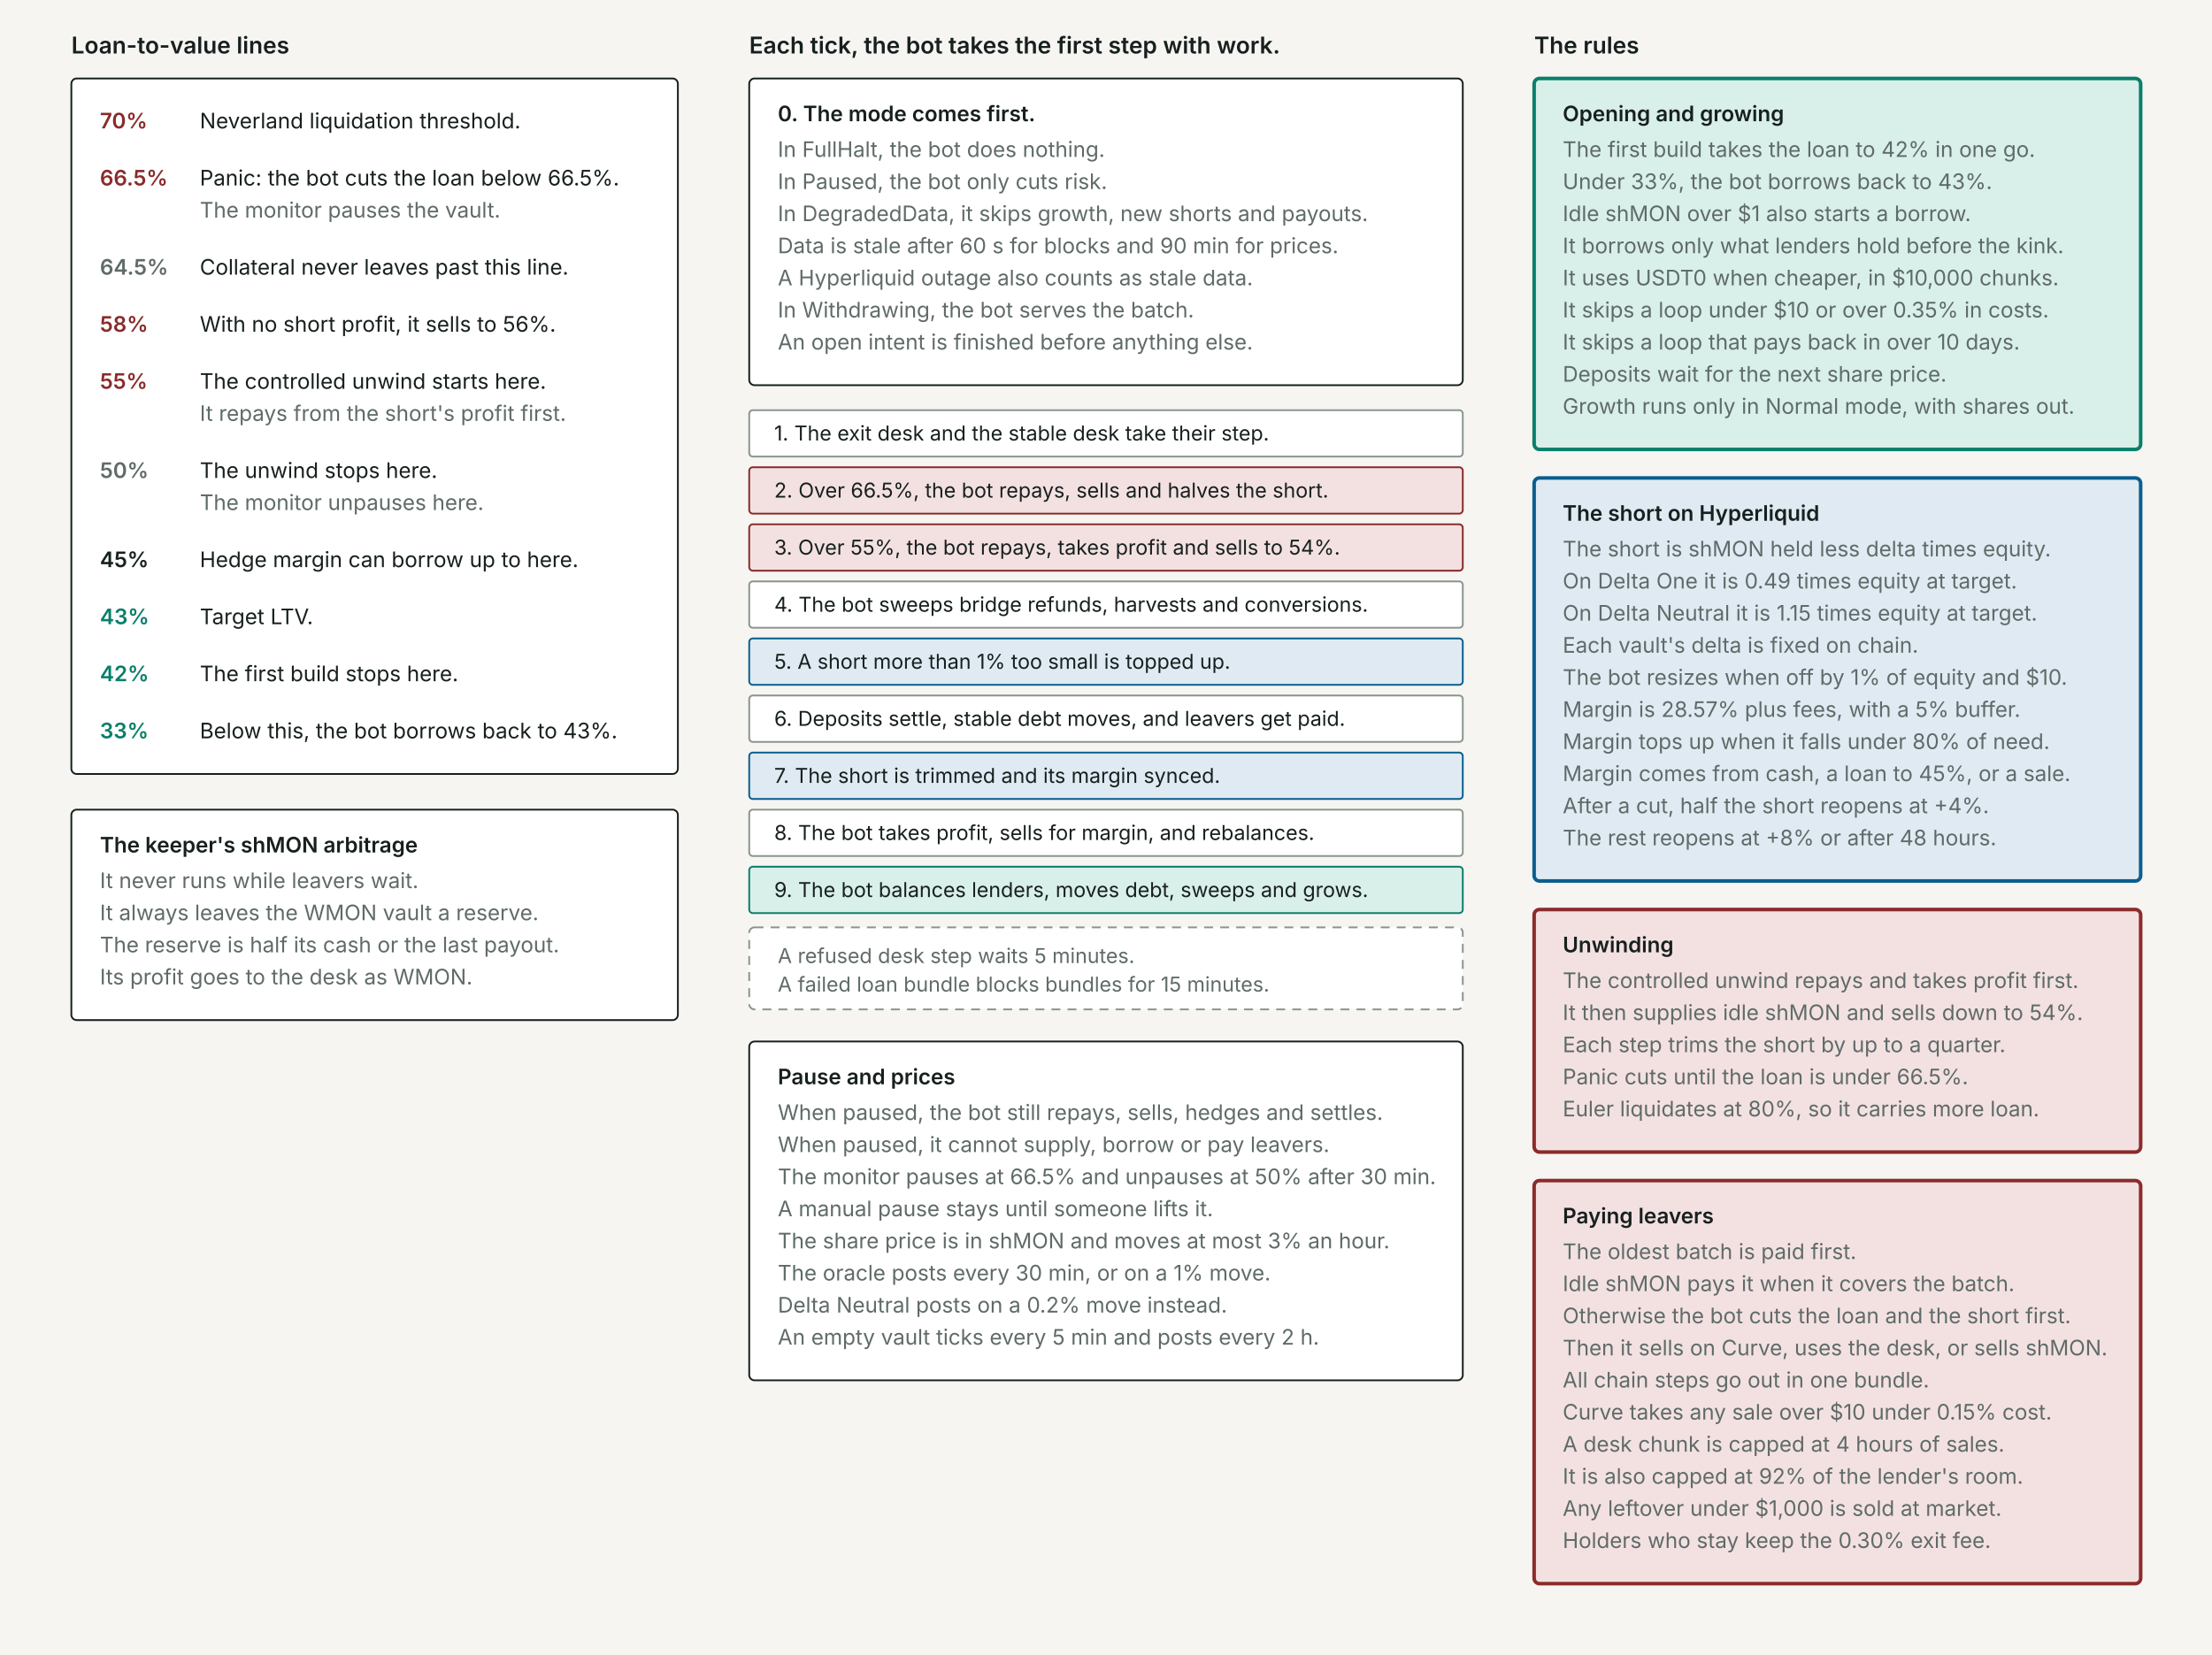
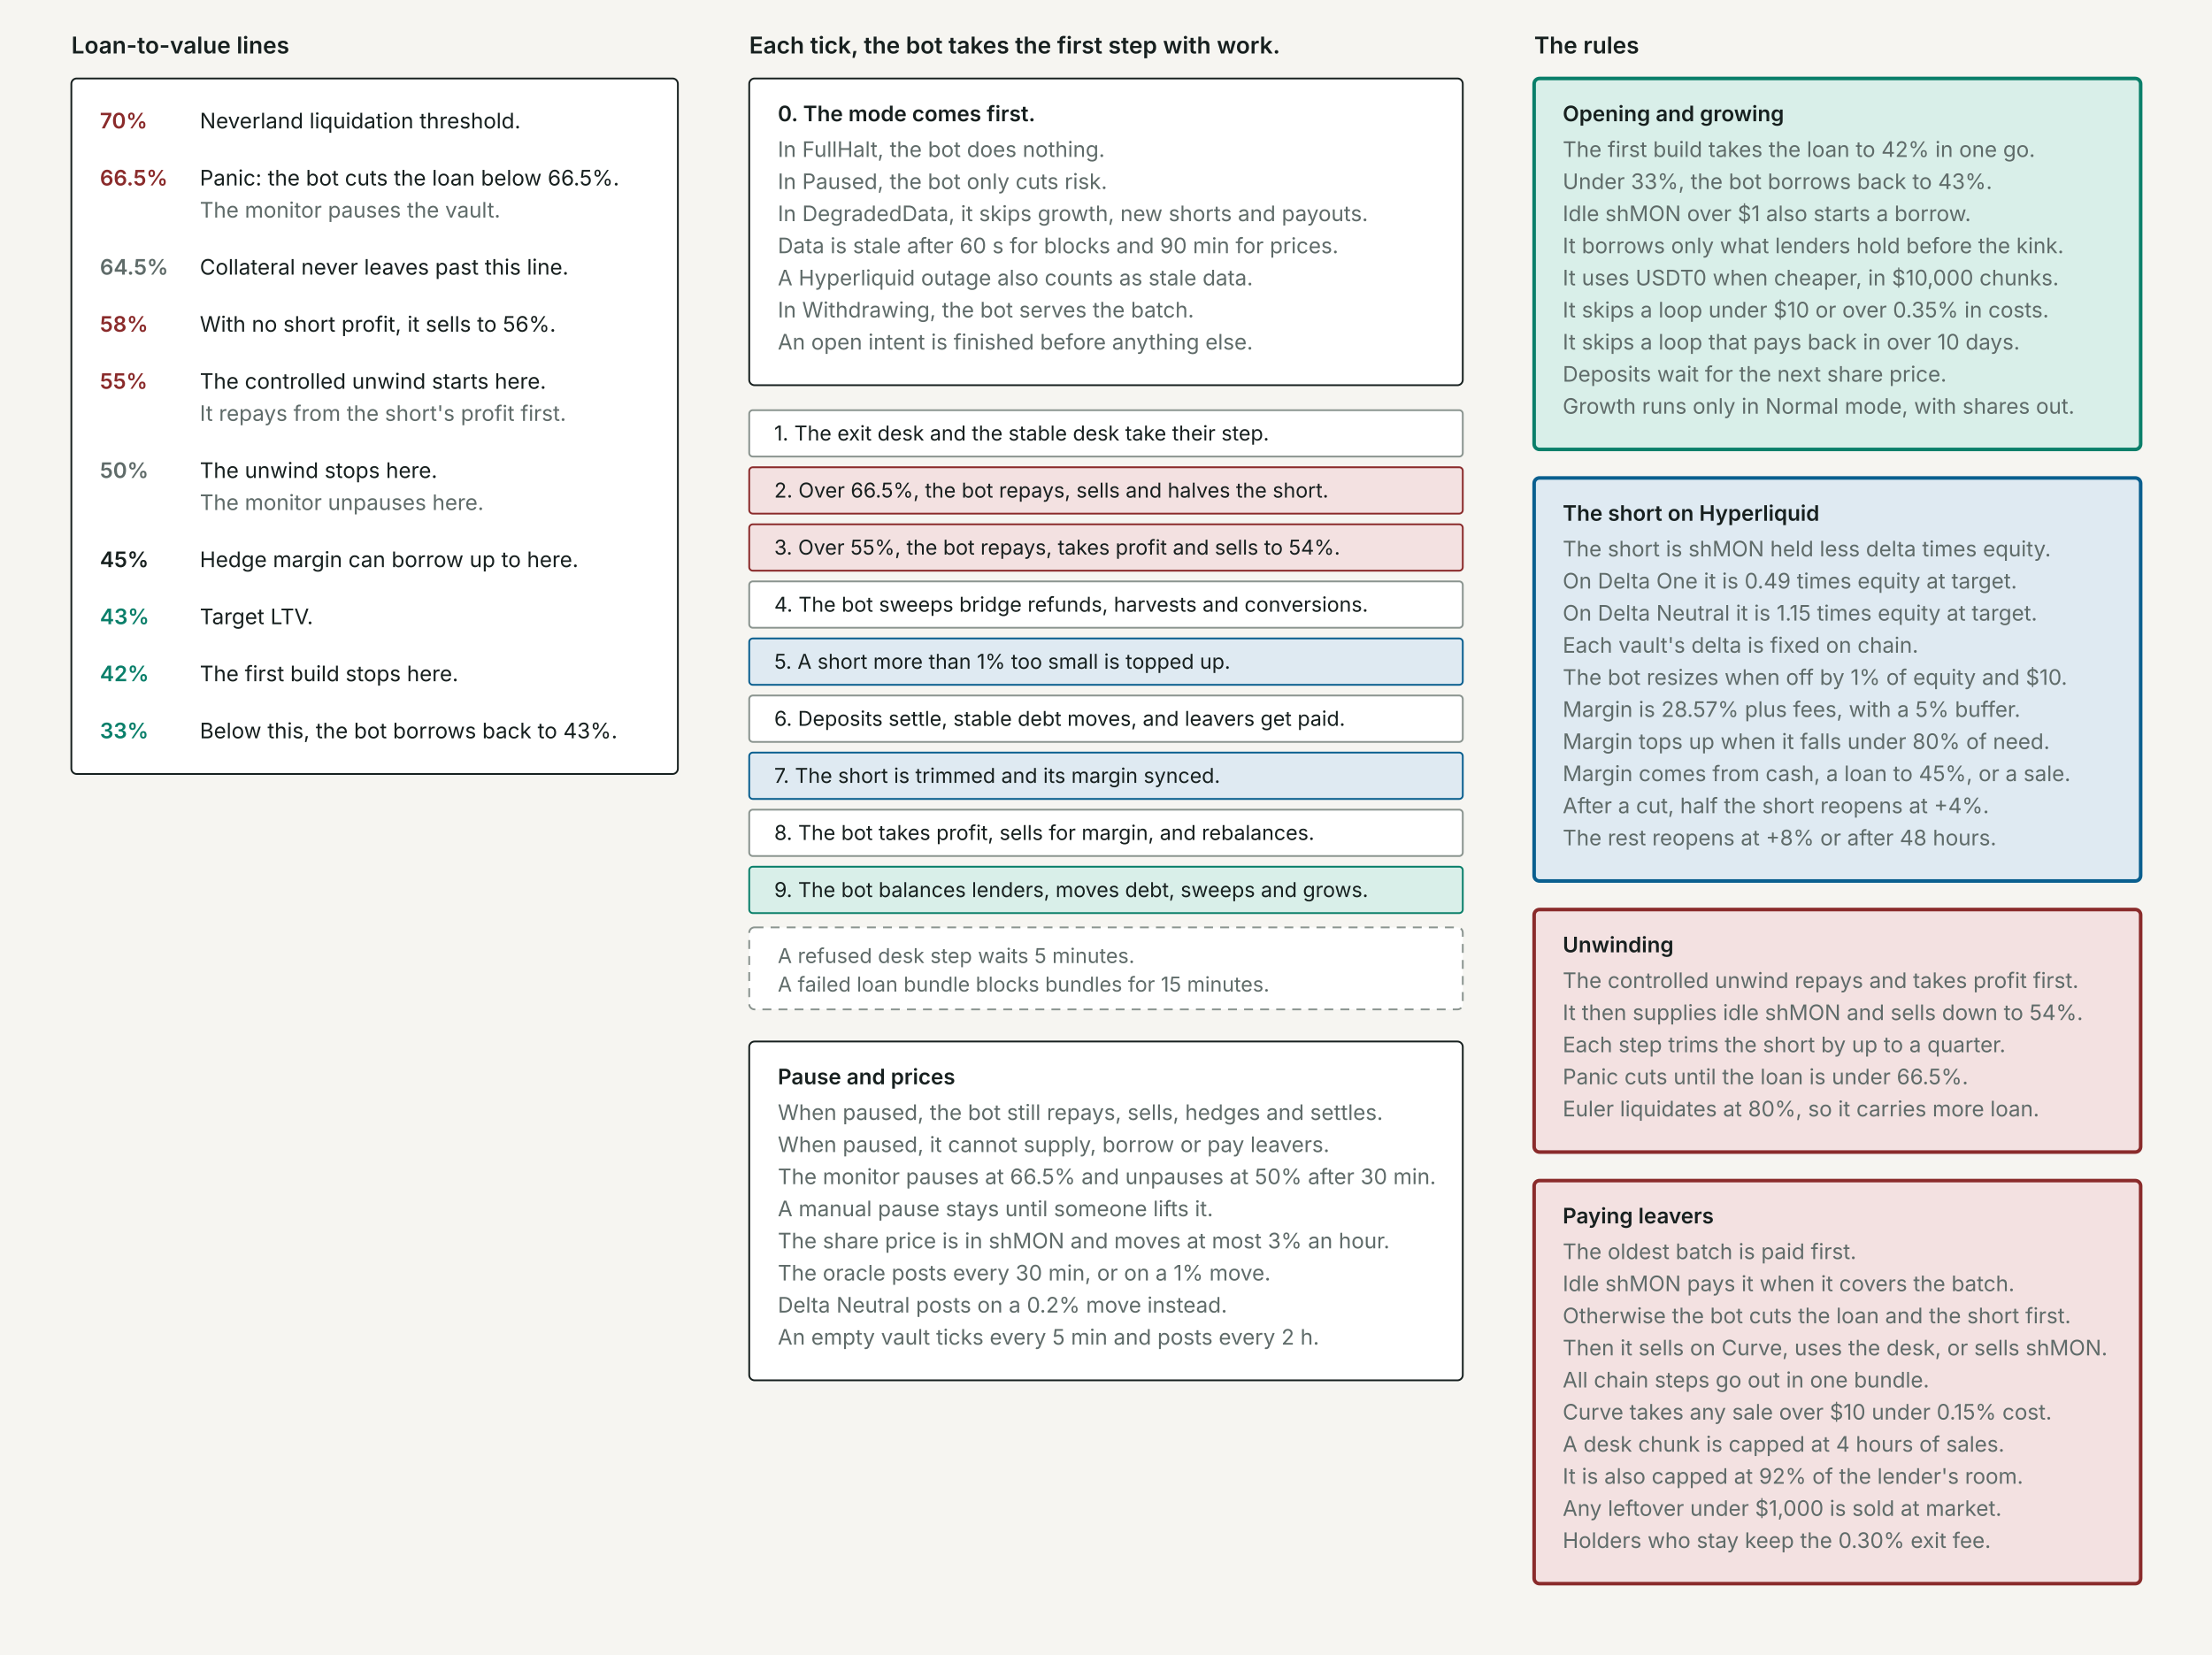
- <svg xmlns="http://www.w3.org/2000/svg" width="1240" height="928" viewBox="0 0 1240 928" role="img" aria-label="The bot's loan-to-value lines, the order it tries steps each tick, and its rules for growing, the Hyperliquid short, unwinding, paying leavers and the arbitrage." style="color:#17201f">
+ <svg xmlns="http://www.w3.org/2000/svg" width="1240" height="928" viewBox="0 0 1240 928" role="img" aria-label="The bot's loan-to-value lines, the order it tries steps each tick, and its rules for growing, the Hyperliquid short, unwinding, and paying leavers." style="color:#17201f">
  <rect x="0" y="0" width="1240" height="928" fill="#f6f5f1" />
  <g font-family="IBM Plex Sans, system-ui, -apple-system, Segoe UI, sans-serif" font-size="12" fill="#17201f">
    <text x="40" y="30" font-weight="600" font-size="13">Loan-to-value lines</text>
    <rect x="40" y="44" width="340" height="390" rx="3" fill="#ffffff" stroke="#17201f" />
    <text x="56" y="72" font-weight="600" fill="#8a2b2b">70%</text>
    <text x="112" y="72">Neverland liquidation threshold.</text>
    <text x="56" y="104" font-weight="600" fill="#8a2b2b">66.5%</text>
    <text x="112" y="104">Panic: the bot cuts the loan below 66.5%.</text>
    <text x="112" y="122" fill="#5f6b69">The monitor pauses the vault.</text>
    <text x="56" y="154" font-weight="600" fill="#5f6b69">64.5%</text>
    <text x="112" y="154">Collateral never leaves past this line.</text>
    <text x="56" y="186" font-weight="600" fill="#8a2b2b">58%</text>
    <text x="112" y="186">With no short profit, it sells to 56%.</text>
    <text x="56" y="218" font-weight="600" fill="#8a2b2b">55%</text>
    <text x="112" y="218">The controlled unwind starts here.</text>
    <text x="112" y="236" fill="#5f6b69">It repays from the short's profit first.</text>
    <text x="56" y="268" font-weight="600" fill="#5f6b69">50%</text>
    <text x="112" y="268">The unwind stops here.</text>
    <text x="112" y="286" fill="#5f6b69">The monitor unpauses here.</text>
    <text x="56" y="318" font-weight="600" fill="#17201f">45%</text>
    <text x="112" y="318">Hedge margin can borrow up to here.</text>
    <text x="56" y="350" font-weight="600" fill="#0a7f6a">43%</text>
    <text x="112" y="350">Target LTV.</text>
    <text x="56" y="382" font-weight="600" fill="#0a7f6a">42%</text>
    <text x="112" y="382">The first build stops here.</text>
    <text x="56" y="414" font-weight="600" fill="#0a7f6a">33%</text>
    <text x="112" y="414">Below this, the bot borrows back to 43%.</text>
-     <rect x="40" y="454" width="340" height="118" rx="3" fill="#ffffff" stroke="#17201f" />
-     <text x="56" y="478" font-weight="600">The keeper's shMON arbitrage</text>
-     <text x="56" y="498" fill="#5f6b69">It never runs while leavers wait.</text>
-     <text x="56" y="516" fill="#5f6b69">It always leaves the WMON vault a reserve.</text>
-     <text x="56" y="534" fill="#5f6b69">The reserve is half its cash or the last payout.</text>
-     <text x="56" y="552" fill="#5f6b69">Its profit goes to the desk as WMON.</text>
    <text x="420" y="30" font-weight="600" font-size="13">Each tick, the bot takes the first step with work.</text>
    <rect x="420" y="44" width="400" height="172" rx="3" fill="#ffffff" stroke="#17201f" />
    <text x="436" y="68" font-weight="600">0. The mode comes first.</text>
    <text x="436" y="88" fill="#5f6b69">In FullHalt, the bot does nothing.</text>
    <text x="436" y="106" fill="#5f6b69">In Paused, the bot only cuts risk.</text>
    <text x="436" y="124" fill="#5f6b69">In DegradedData, it skips growth, new shorts and payouts.</text>
    <text x="436" y="142" fill="#5f6b69">Data is stale after 60 s for blocks and 90 min for prices.</text>
    <text x="436" y="160" fill="#5f6b69">A Hyperliquid outage also counts as stale data.</text>
    <text x="436" y="178" fill="#5f6b69">In Withdrawing, the bot serves the batch.</text>
    <text x="436" y="196" fill="#5f6b69">An open intent is finished before anything else.</text>
    <g font-size="11.5">
      <rect x="420" y="230" width="400" height="26" rx="2" fill="#ffffff" stroke="#8a948f" />
      <text x="434" y="247">1. The exit desk and the stable desk take their step.</text>
      <rect x="420" y="262" width="400" height="26" rx="2" fill="#f3e1e1" stroke="#8a2b2b" />
      <text x="434" y="279">2. Over 66.5%, the bot repays, sells and halves the short.</text>
      <rect x="420" y="294" width="400" height="26" rx="2" fill="#f3e1e1" stroke="#8a2b2b" />
      <text x="434" y="311">3. Over 55%, the bot repays, takes profit and sells to 54%.</text>
      <rect x="420" y="326" width="400" height="26" rx="2" fill="#ffffff" stroke="#8a948f" />
      <text x="434" y="343">4. The bot sweeps bridge refunds, harvests and conversions.</text>
      <rect x="420" y="358" width="400" height="26" rx="2" fill="#dfeaf2" stroke="#0a5f8f" />
      <text x="434" y="375">5. A short more than 1% too small is topped up.</text>
      <rect x="420" y="390" width="400" height="26" rx="2" fill="#ffffff" stroke="#8a948f" />
      <text x="434" y="407">6. Deposits settle, stable debt moves, and leavers get paid.</text>
      <rect x="420" y="422" width="400" height="26" rx="2" fill="#dfeaf2" stroke="#0a5f8f" />
      <text x="434" y="439">7. The short is trimmed and its margin synced.</text>
      <rect x="420" y="454" width="400" height="26" rx="2" fill="#ffffff" stroke="#8a948f" />
      <text x="434" y="471">8. The bot takes profit, sells for margin, and rebalances.</text>
      <rect x="420" y="486" width="400" height="26" rx="2" fill="#d9efe9" stroke="#0a7f6a" />
      <text x="434" y="503">9. The bot balances lenders, moves debt, sweeps and grows.</text>
    </g>
    <rect x="420" y="520" width="400" height="46" rx="3" fill="#ffffff" stroke="#8a948f" stroke-dasharray="5 4" />
    <text x="436" y="540" fill="#5f6b69" font-size="11.5">A refused desk step waits 5 minutes.</text>
    <text x="436" y="556" fill="#5f6b69" font-size="11.5">A failed loan bundle blocks bundles for 15 minutes.</text>
    <rect x="420" y="584" width="400" height="190" rx="3" fill="#ffffff" stroke="#17201f" />
    <text x="436" y="608" font-weight="600">Pause and prices</text>
    <text x="436" y="628" fill="#5f6b69">When paused, the bot still repays, sells, hedges and settles.</text>
    <text x="436" y="646" fill="#5f6b69">When paused, it cannot supply, borrow or pay leavers.</text>
    <text x="436" y="664" fill="#5f6b69">The monitor pauses at 66.5% and unpauses at 50% after 30 min.</text>
    <text x="436" y="682" fill="#5f6b69">A manual pause stays until someone lifts it.</text>
    <text x="436" y="700" fill="#5f6b69">The share price is in shMON and moves at most 3% an hour.</text>
    <text x="436" y="718" fill="#5f6b69">The oracle posts every 30 min, or on a 1% move.</text>
    <text x="436" y="736" fill="#5f6b69">Delta Neutral posts on a 0.2% move instead.</text>
    <text x="436" y="754" fill="#5f6b69">An empty vault ticks every 5 min and posts every 2 h.</text>
    <text x="860" y="30" font-weight="600" font-size="13">The rules</text>
    <rect x="860" y="44" width="340" height="208" rx="3" fill="#d9efe9" stroke="#0a7f6a" stroke-width="2" />
    <text x="876" y="68" font-weight="600">Opening and growing</text>
    <text x="876" y="88" fill="#5f6b69">The first build takes the loan to 42% in one go.</text>
    <text x="876" y="106" fill="#5f6b69">Under 33%, the bot borrows back to 43%.</text>
    <text x="876" y="124" fill="#5f6b69">Idle shMON over $1 also starts a borrow.</text>
    <text x="876" y="142" fill="#5f6b69">It borrows only what lenders hold before the kink.</text>
    <text x="876" y="160" fill="#5f6b69">It uses USDT0 when cheaper, in $10,000 chunks.</text>
    <text x="876" y="178" fill="#5f6b69">It skips a loop under $10 or over 0.35% in costs.</text>
    <text x="876" y="196" fill="#5f6b69">It skips a loop that pays back in over 10 days.</text>
    <text x="876" y="214" fill="#5f6b69">Deposits wait for the next share price.</text>
    <text x="876" y="232" fill="#5f6b69">Growth runs only in Normal mode, with shares out.</text>
    <rect x="860" y="268" width="340" height="226" rx="3" fill="#dfeaf2" stroke="#0a5f8f" stroke-width="2" />
    <text x="876" y="292" font-weight="600">The short on Hyperliquid</text>
    <text x="876" y="312" fill="#5f6b69">The short is shMON held less delta times equity.</text>
    <text x="876" y="330" fill="#5f6b69">On Delta One it is 0.49 times equity at target.</text>
    <text x="876" y="348" fill="#5f6b69">On Delta Neutral it is 1.15 times equity at target.</text>
    <text x="876" y="366" fill="#5f6b69">Each vault's delta is fixed on chain.</text>
    <text x="876" y="384" fill="#5f6b69">The bot resizes when off by 1% of equity and $10.</text>
    <text x="876" y="402" fill="#5f6b69">Margin is 28.57% plus fees, with a 5% buffer.</text>
    <text x="876" y="420" fill="#5f6b69">Margin tops up when it falls under 80% of need.</text>
    <text x="876" y="438" fill="#5f6b69">Margin comes from cash, a loan to 45%, or a sale.</text>
    <text x="876" y="456" fill="#5f6b69">After a cut, half the short reopens at +4%.</text>
    <text x="876" y="474" fill="#5f6b69">The rest reopens at +8% or after 48 hours.</text>
    <rect x="860" y="510" width="340" height="136" rx="3" fill="#f3e1e1" stroke="#8a2b2b" stroke-width="2" />
    <text x="876" y="534" font-weight="600">Unwinding</text>
    <text x="876" y="554" fill="#5f6b69">The controlled unwind repays and takes profit first.</text>
    <text x="876" y="572" fill="#5f6b69">It then supplies idle shMON and sells down to 54%.</text>
    <text x="876" y="590" fill="#5f6b69">Each step trims the short by up to a quarter.</text>
    <text x="876" y="608" fill="#5f6b69">Panic cuts until the loan is under 66.5%.</text>
    <text x="876" y="626" fill="#5f6b69">Euler liquidates at 80%, so it carries more loan.</text>
    <rect x="860" y="662" width="340" height="226" rx="3" fill="#f3e1e1" stroke="#8a2b2b" stroke-width="2" />
    <text x="876" y="686" font-weight="600">Paying leavers</text>
    <text x="876" y="706" fill="#5f6b69">The oldest batch is paid first.</text>
    <text x="876" y="724" fill="#5f6b69">Idle shMON pays it when it covers the batch.</text>
    <text x="876" y="742" fill="#5f6b69">Otherwise the bot cuts the loan and the short first.</text>
    <text x="876" y="760" fill="#5f6b69">Then it sells on Curve, uses the desk, or sells shMON.</text>
    <text x="876" y="778" fill="#5f6b69">All chain steps go out in one bundle.</text>
    <text x="876" y="796" fill="#5f6b69">Curve takes any sale over $10 under 0.15% cost.</text>
    <text x="876" y="814" fill="#5f6b69">A desk chunk is capped at 4 hours of sales.</text>
    <text x="876" y="832" fill="#5f6b69">It is also capped at 92% of the lender's room.</text>
    <text x="876" y="850" fill="#5f6b69">Any leftover under $1,000 is sold at market.</text>
    <text x="876" y="868" fill="#5f6b69">Holders who stay keep the 0.30% exit fee.</text>
  </g>
</svg>
